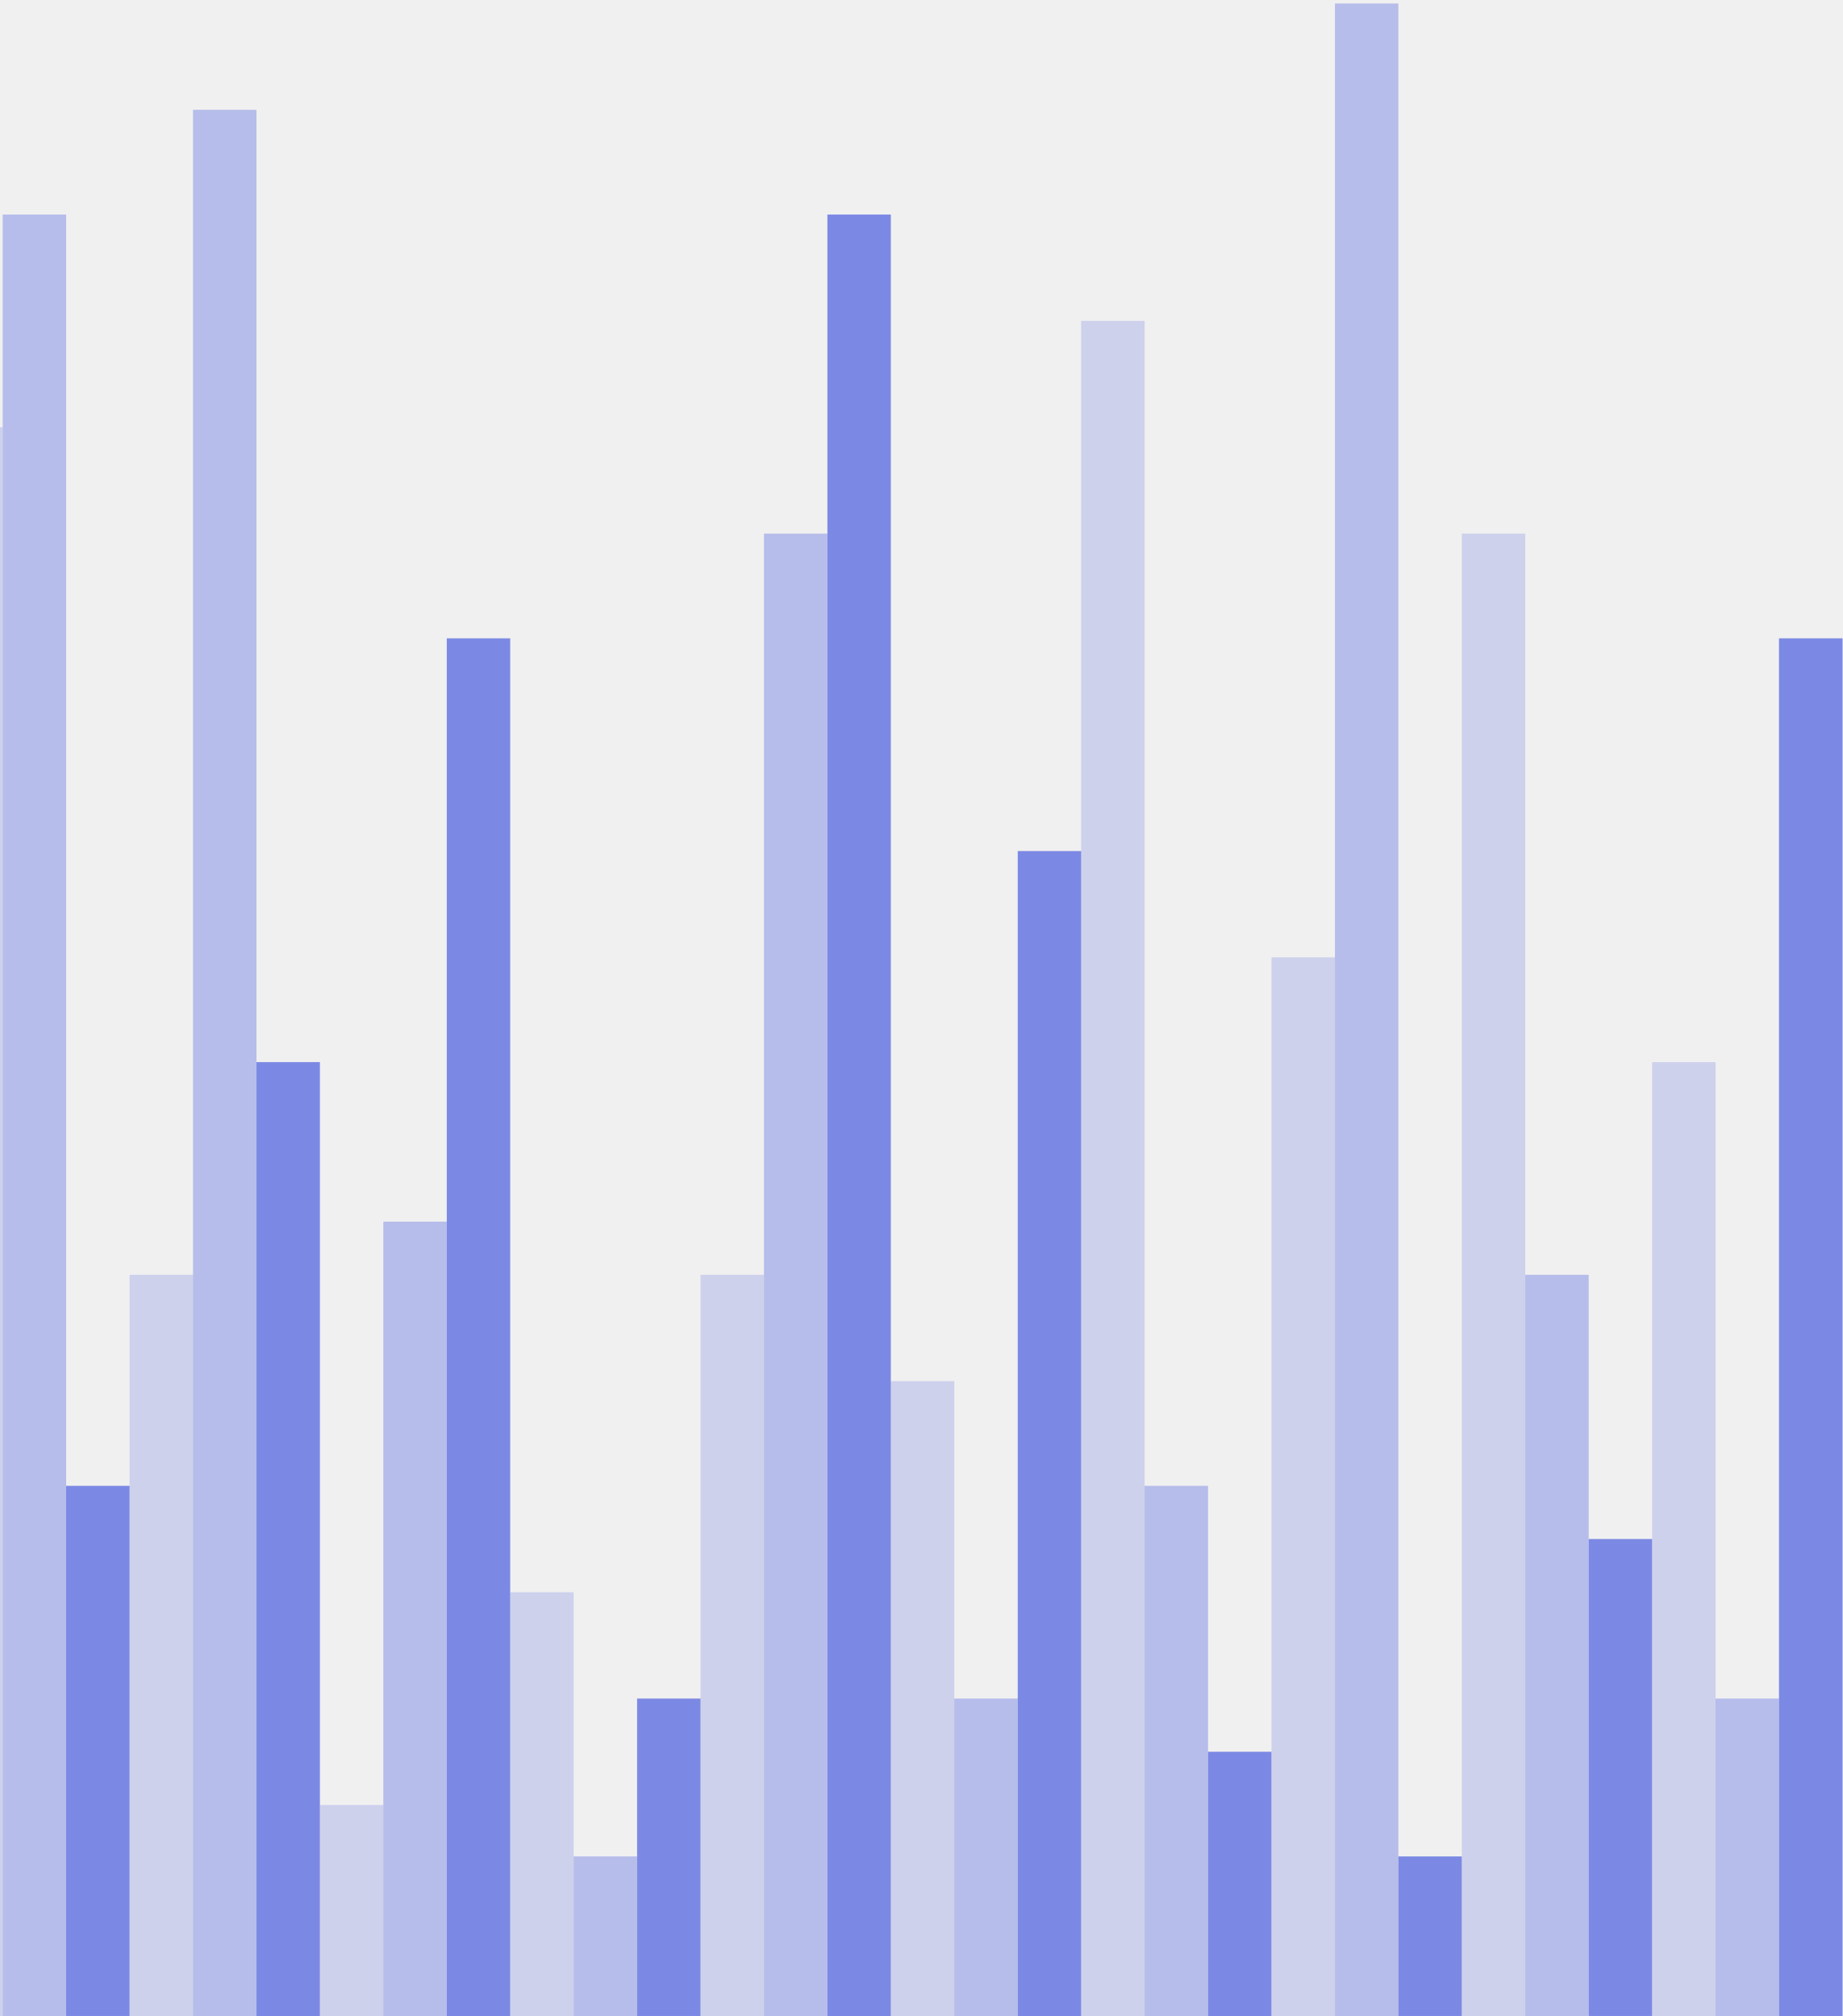
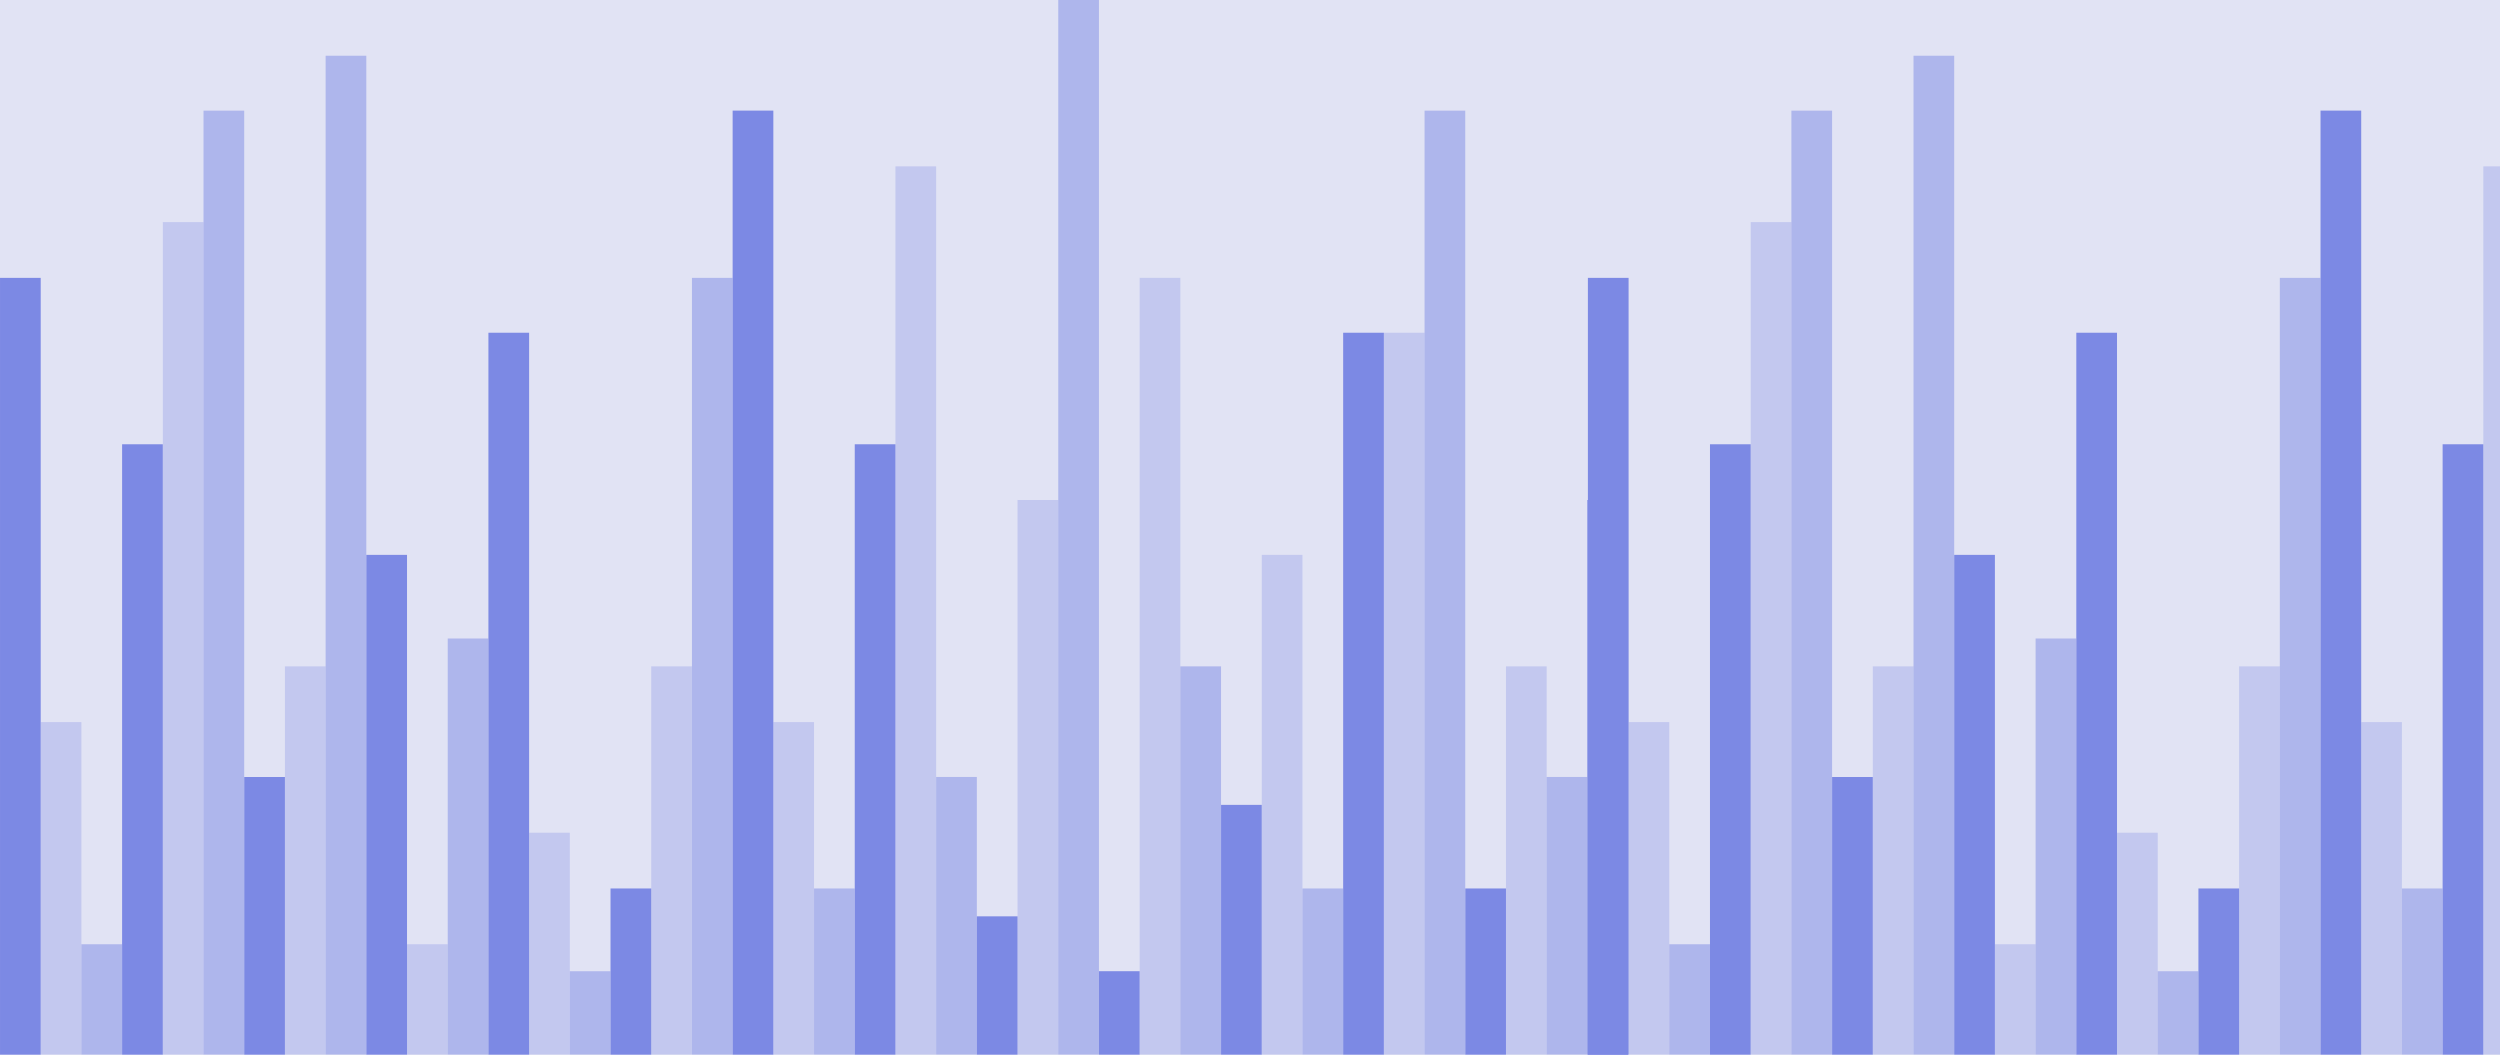
- <svg xmlns="http://www.w3.org/2000/svg" width="297" height="325" viewBox="0 0 297 325" fill="none">
-   <path d="M20.886 239.534H10.661V324.997H20.886V239.534Z" fill="#7C89E4" />
-   <path d="M51.561 171.222H41.336V325.001H51.561V171.222Z" fill="#7C89E4" />
-   <path d="M82.235 102.906H72.01V325.002H82.235V102.906Z" fill="#7C89E4" />
-   <path d="M112.909 273.828H102.685V324.998H112.909V273.828Z" fill="#7C89E4" />
-   <path d="M143.584 34.588H133.359V325.001H143.584V34.588Z" fill="#7C89E4" />
-   <path d="M174.26 137.2H164.035V325.004H174.26V137.2Z" fill="#7C89E4" />
-   <path d="M204.933 282.402H194.708V325H204.933V282.402Z" fill="#7C89E4" />
-   <path d="M235.61 299.277H225.385V324.997H235.61V299.277Z" fill="#7C89E4" />
-   <path d="M266.284 248.106H256.059V324.996H266.284V248.106Z" fill="#7C89E4" />
-   <path d="M296.96 102.906H286.735V325.002H296.96V102.906Z" fill="#7C89E4" />
-   <path opacity="0.3" d="M0.435 68.881H-9.79V325.002H0.435V68.881Z" fill="#7C89E4" />
-   <path opacity="0.3" d="M31.111 205.51H20.886V324.998H31.111V205.51Z" fill="#7C89E4" />
-   <path opacity="0.3" d="M61.786 290.979H51.562V325.003H61.786V290.979Z" fill="#7C89E4" />
-   <path opacity="0.3" d="M92.46 256.684H82.235V325H92.46V256.684Z" fill="#7C89E4" />
-   <path opacity="0.3" d="M123.134 205.51H112.909V324.998H123.134V205.51Z" fill="#7C89E4" />
-   <path opacity="0.3" d="M153.807 222.66H143.582V325.001H153.807V222.66Z" fill="#7C89E4" />
-   <path opacity="0.3" d="M184.484 51.731H174.259V324.998H184.484V51.731Z" fill="#7C89E4" />
-   <path opacity="0.3" d="M215.159 154.341H204.934V324.999H215.159V154.341Z" fill="#7C89E4" />
-   <path opacity="0.3" d="M245.834 86.023H235.609V324.997H245.834V86.023Z" fill="#7C89E4" />
-   <path opacity="0.3" d="M276.511 171.222H266.286V325.001H276.511V171.222Z" fill="#7C89E4" />
-   <path opacity="0.3" d="M307.183 102.906H296.958V325.002H307.183V102.906Z" fill="#7C89E4" />
-   <path opacity="0.5" d="M286.735 273.828H276.51V324.998H286.735V273.828Z" fill="#7C89E4" />
-   <path opacity="0.5" d="M256.059 205.51H245.834V324.998H256.059V205.51Z" fill="#7C89E4" />
-   <path opacity="0.5" d="M225.386 0.563H215.161V325.001H225.386V0.563Z" fill="#7C89E4" />
-   <path opacity="0.5" d="M194.708 239.534H184.483V324.997H194.708V239.534Z" fill="#7C89E4" />
-   <path opacity="0.5" d="M164.033 273.828H153.809V324.998H164.033V273.828Z" fill="#7C89E4" />
-   <path opacity="0.5" d="M133.361 86.023H123.136V324.997H133.361V86.023Z" fill="#7C89E4" />
-   <path opacity="0.5" d="M102.685 299.277H92.46V324.997H102.685V299.277Z" fill="#7C89E4" />
-   <path opacity="0.5" d="M72.01 196.943H61.785V325.003H72.01V196.943Z" fill="#7C89E4" />
-   <path opacity="0.5" d="M41.335 17.704H31.11V324.995H41.335V17.704Z" fill="#7C89E4" />
-   <path opacity="0.5" d="M10.662 34.588H0.437V325.001H10.662V34.588Z" fill="#7C89E4" />
+ <svg xmlns="http://www.w3.org/2000/svg" width="1280" height="540" viewBox="0 0 1280 540" fill="none">
+   <g clip-path="url(#clip0)">
+     <rect width="1280" height="540" fill="#BEC6FF" fill-opacity="0.3" />
+     <path d="M20.845 142.263H0.006V540.079H20.845V142.263Z" fill="#7C89E4" />
+     <path d="M83.357 227.456H62.518V540.089H83.357V227.456Z" fill="#7C89E4" />
+     <path d="M145.88 397.81H125.041V540.078H145.88V397.81Z" fill="#7C89E4" />
+     <path d="M208.396 284.092H187.557V540.085H208.396V284.092Z" fill="#7C89E4" />
+     <path d="M270.911 170.368H250.072V540.087H270.911V170.368Z" fill="#7C89E4" />
+     <path d="M333.431 454.898H312.592V540.08H333.431V454.898Z" fill="#7C89E4" />
+     <path d="M395.951 56.641H375.111V540.085H395.951V56.641Z" fill="#7C89E4" />
+     <path d="M458.47 227.456H437.631V540.089H458.47V227.456Z" fill="#7C89E4" />
+     <path d="M520.982 469.171H500.143V540.082H520.982V469.171Z" fill="#7C89E4" />
+     <path d="M583.501 497.263H562.662V540.077H583.501V497.263Z" fill="#7C89E4" />
+     <path d="M646.021 412.08H625.182V540.076H646.021V412.08Z" fill="#7C89E4" />
+     <path d="M708.54 170.368H687.701V540.087H708.54V170.368Z" fill="#7C89E4" />
+     <path d="M771.058 454.898H750.219V540.08H771.058V454.898Z" fill="#7C89E4" />
+     <path d="M833.57 255.99H812.73V540.081H833.57V255.99Z" fill="#7C89E4" />
+     <path opacity="0.3" d="M41.681 369.72H20.842V540.085H41.681V369.72Z" fill="#7C89E4" />
+     <path opacity="0.3" d="M104.201 113.727H83.361V540.085H104.201V113.727Z" fill="#7C89E4" />
+     <path opacity="0.3" d="M166.718 341.172H145.879V540.08H166.718V341.172Z" fill="#7C89E4" />
+     <path opacity="0.3" d="M229.236 483.449H208.396V540.089H229.236V483.449Z" fill="#7C89E4" />
+     <path opacity="0.3" d="M291.753 426.358H270.914V540.083H291.753V426.358Z" fill="#7C89E4" />
+     <path opacity="0.3" d="M354.269 341.172H333.43V540.08H354.269V341.172Z" fill="#7C89E4" />
+     <path opacity="0.3" d="M416.785 369.72H395.945V540.085H416.785V369.72Z" fill="#7C89E4" />
+     <path opacity="0.3" d="M479.304 85.178H458.465V540.079H479.304V85.178Z" fill="#7C89E4" />
+     <path opacity="0.3" d="M541.824 255.99H520.984V540.081H541.824V255.99Z" fill="#7C89E4" />
+     <path opacity="0.3" d="M604.343 142.263H583.504V540.079H604.343V142.263Z" fill="#7C89E4" />
+     <path opacity="0.3" d="M666.861 284.092H646.021V540.085H666.861V284.092Z" fill="#7C89E4" />
+     <path opacity="0.3" d="M729.378 170.368H708.539V540.087H729.378V170.368Z" fill="#7C89E4" />
+     <path opacity="0.3" d="M791.896 341.172H771.057V540.08H791.896V341.172Z" fill="#7C89E4" />
+     <path opacity="0.5" d="M812.732 397.81H791.893V540.078H812.732V397.81Z" fill="#7C89E4" />
+     <path opacity="0.5" d="M750.216 56.641H729.377V540.085H750.216V56.641Z" fill="#7C89E4" />
+     <path opacity="0.5" d="M687.701 454.898H666.861V540.08H687.701V454.898Z" fill="#7C89E4" />
+     <path opacity="0.5" d="M625.177 341.172H604.338V540.08H625.177V341.172Z" fill="#7C89E4" />
+     <path opacity="0.5" d="M562.665 0H541.826V540.084H562.665V0Z" fill="#7C89E4" />
+     <path opacity="0.5" d="M500.146 397.81H479.307V540.078H500.146V397.81Z" fill="#7C89E4" />
+     <path opacity="0.5" d="M437.622 454.898H416.783V540.08H437.622V454.898Z" fill="#7C89E4" />
+     <path opacity="0.5" d="M375.111 142.263H354.271V540.079H375.111V142.263Z" fill="#7C89E4" />
+     <path opacity="0.5" d="M312.591 497.263H291.752V540.077H312.591V497.263Z" fill="#7C89E4" />
+     <path opacity="0.5" d="M250.072 326.909H229.232V540.088H250.072V326.909Z" fill="#7C89E4" />
+     <path opacity="0.5" d="M187.556 28.534H166.717V540.075H187.556V28.534Z" fill="#7C89E4" />
+     <path opacity="0.5" d="M125.037 56.641H104.197V540.085H125.037V56.641Z" fill="#7C89E4" />
+     <path opacity="0.5" d="M62.519 483.449H41.68V540.089H62.519V483.449Z" fill="#7C89E4" />
+     <path d="M833.839 142.263H813V540.079H833.839V142.263Z" fill="#7C89E4" />
+     <path d="M896.351 227.456H875.512V540.089H896.351V227.456Z" fill="#7C89E4" />
+     <path d="M958.874 397.81H938.035V540.078H958.874V397.81Z" fill="#7C89E4" />
+     <path d="M1021.39 284.092H1000.55V540.085H1021.39V284.092Z" fill="#7C89E4" />
+     <path d="M1083.91 170.368H1063.07V540.087H1083.91V170.368Z" fill="#7C89E4" />
+     <path d="M1146.43 454.898H1125.59V540.08H1146.43V454.898Z" fill="#7C89E4" />
+     <path d="M1208.94 56.641H1188.11V540.085H1208.94V56.641Z" fill="#7C89E4" />
+     <path d="M1271.46 227.456H1250.62V540.089H1271.46V227.456Z" fill="#7C89E4" />
+     <path opacity="0.3" d="M854.675 369.72H833.836V540.085H854.675V369.72Z" fill="#7C89E4" />
+     <path opacity="0.3" d="M917.195 113.727H896.355V540.085H917.195V113.727Z" fill="#7C89E4" />
+     <path opacity="0.3" d="M979.712 341.172H958.873V540.08H979.712V341.172Z" fill="#7C89E4" />
+     <path opacity="0.3" d="M1042.23 483.449H1021.39V540.089H1042.23V483.449Z" fill="#7C89E4" />
+     <path opacity="0.3" d="M1104.75 426.358H1083.91V540.083H1104.75V426.358Z" fill="#7C89E4" />
+     <path opacity="0.3" d="M1167.26 341.172H1146.42V540.08H1167.26V341.172Z" fill="#7C89E4" />
+     <path opacity="0.3" d="M1229.78 369.72H1208.94V540.085H1229.78V369.72Z" fill="#7C89E4" />
+     <path opacity="0.3" d="M1292.3 85.178H1271.46V540.079H1292.3V85.178Z" fill="#7C89E4" />
+     <path opacity="0.5" d="M1250.62 454.898H1229.78V540.08H1250.62V454.898Z" fill="#7C89E4" />
+     <path opacity="0.5" d="M1188.1 142.263H1167.27V540.079H1188.1V142.263Z" fill="#7C89E4" />
+     <path opacity="0.5" d="M1125.59 497.263H1104.75V540.077H1125.59V497.263Z" fill="#7C89E4" />
+     <path opacity="0.5" d="M1063.07 326.909H1042.23V540.088H1063.07V326.909Z" fill="#7C89E4" />
+     <path opacity="0.5" d="M1000.55 28.534H979.711V540.075H1000.55V28.534Z" fill="#7C89E4" />
+     <path opacity="0.5" d="M938.031 56.641H917.191V540.085H938.031V56.641Z" fill="#7C89E4" />
+     <path opacity="0.5" d="M875.513 483.449H854.674V540.089H875.513V483.449Z" fill="#7C89E4" />
+   </g>
+   <defs>
+     <clipPath id="clip0">
+       <rect width="1280" height="540" fill="white" />
+     </clipPath>
+   </defs>
</svg>
